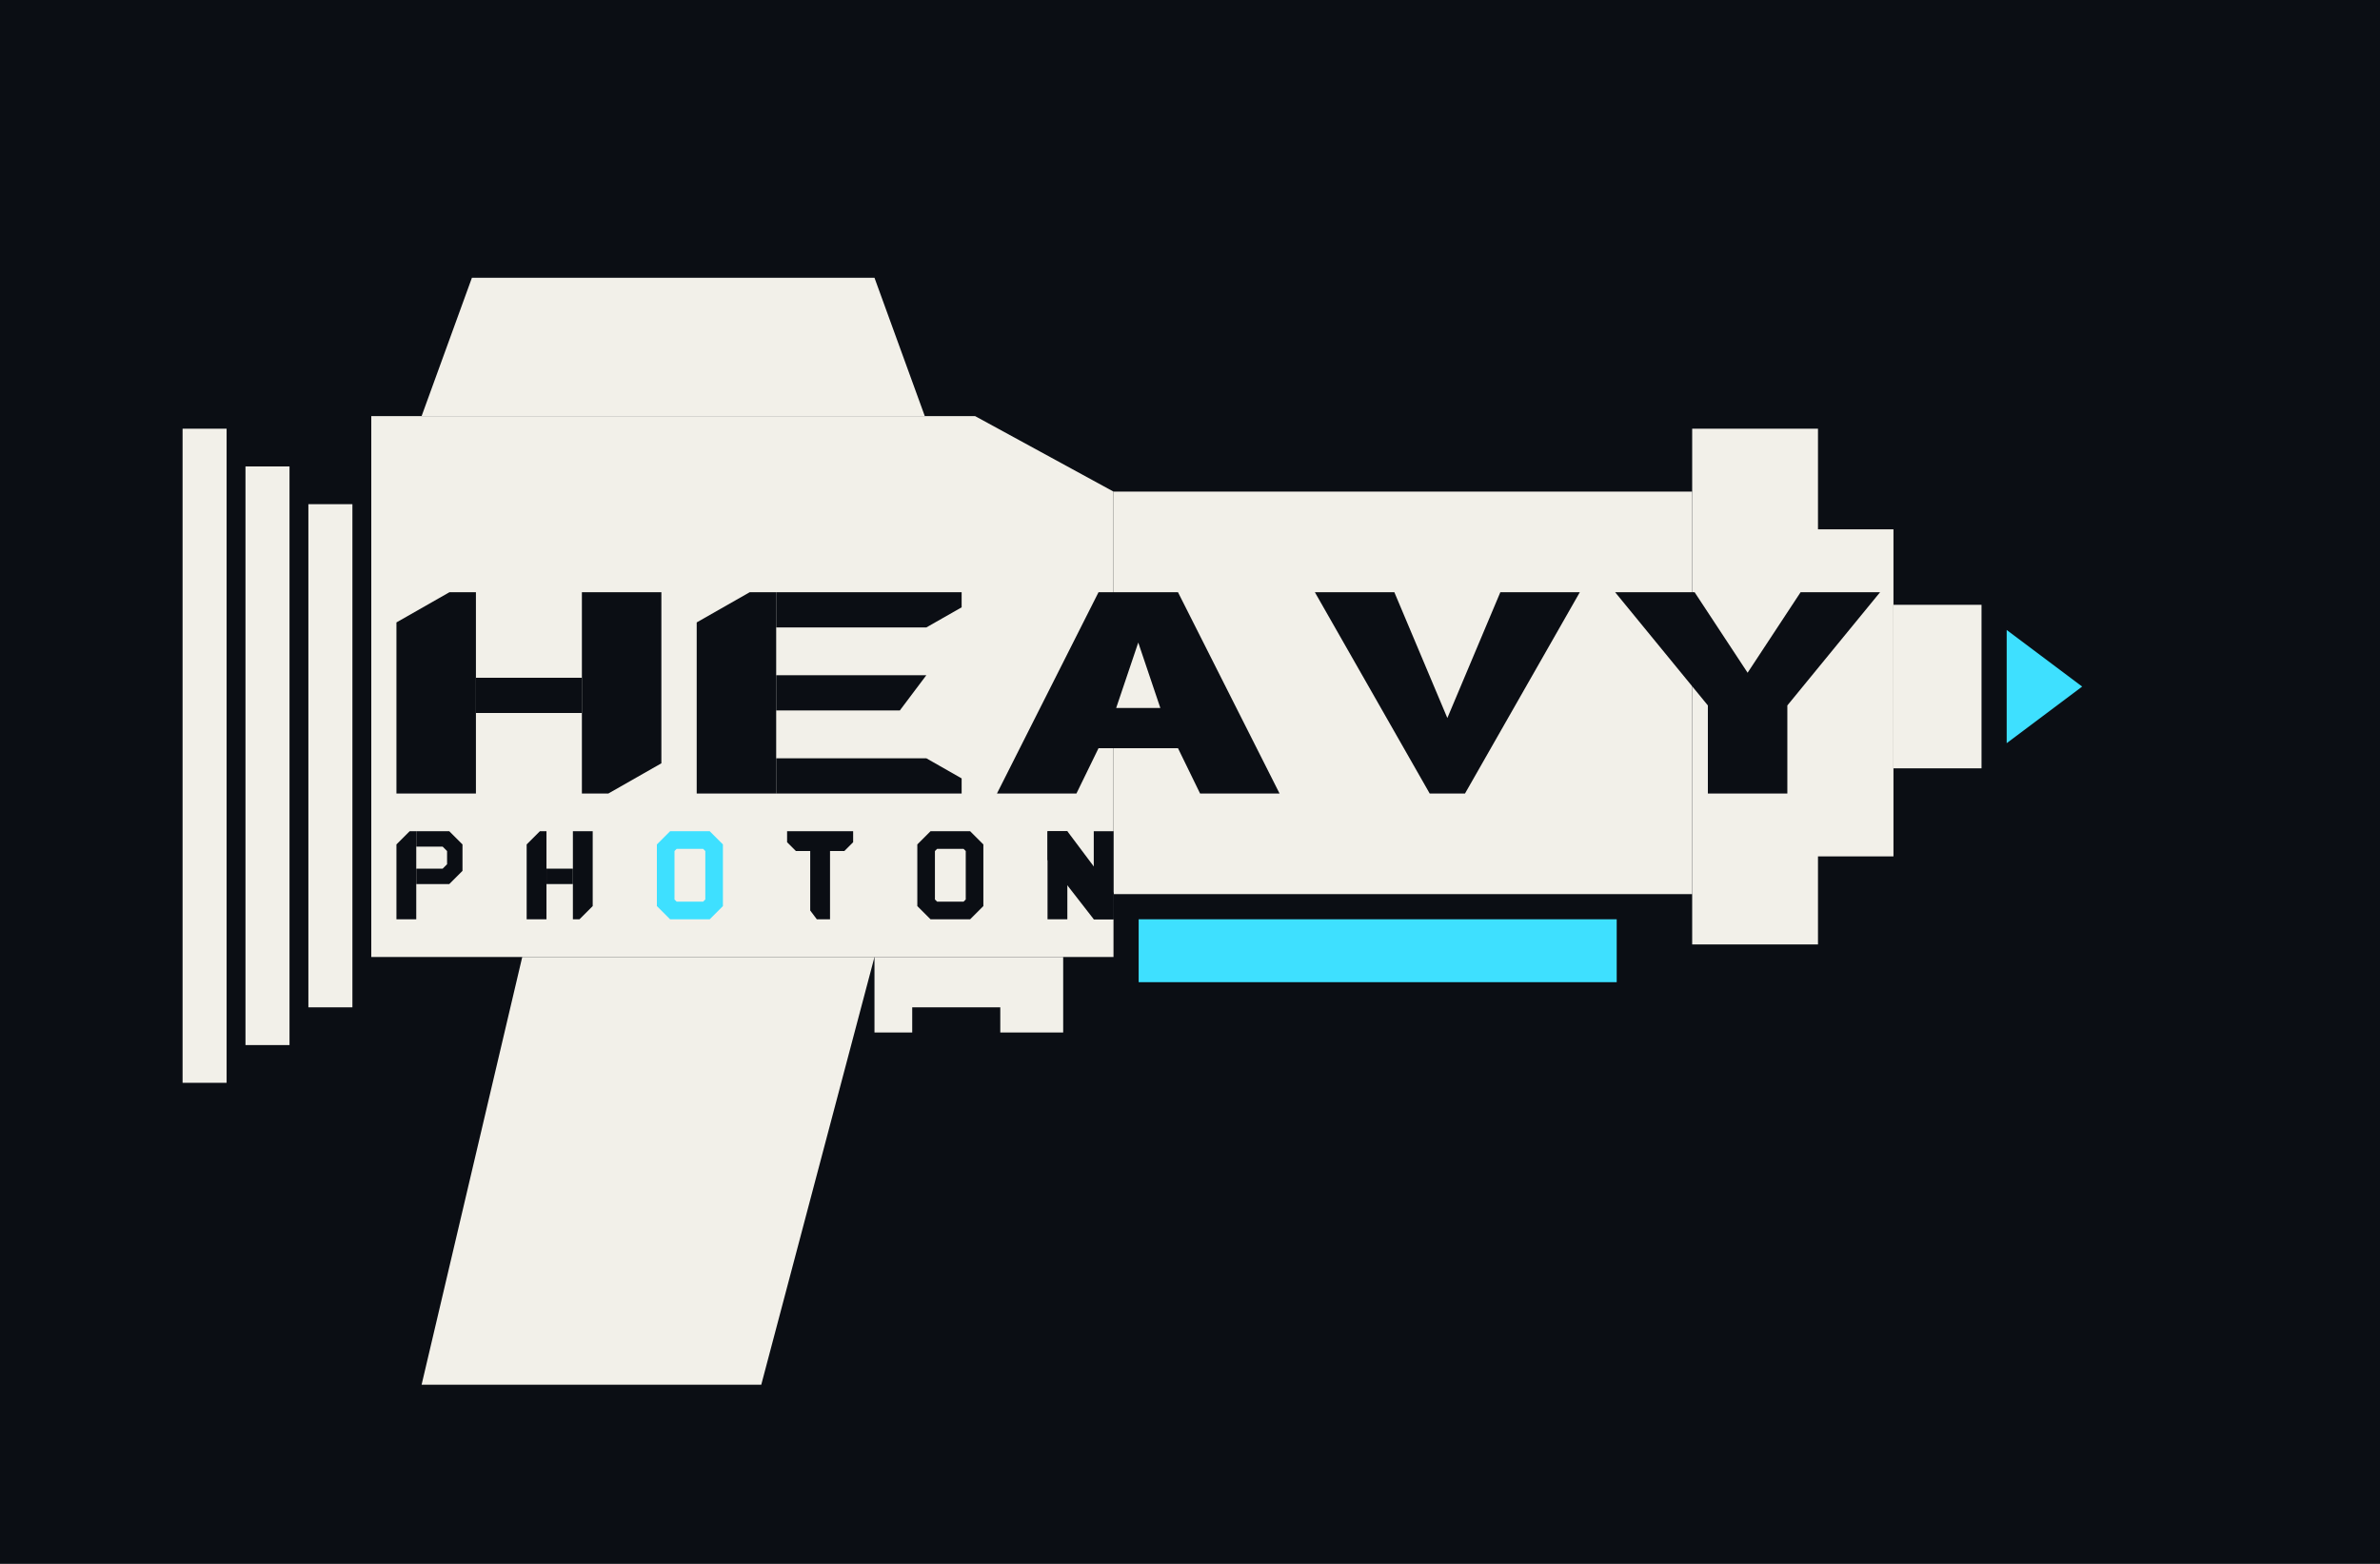
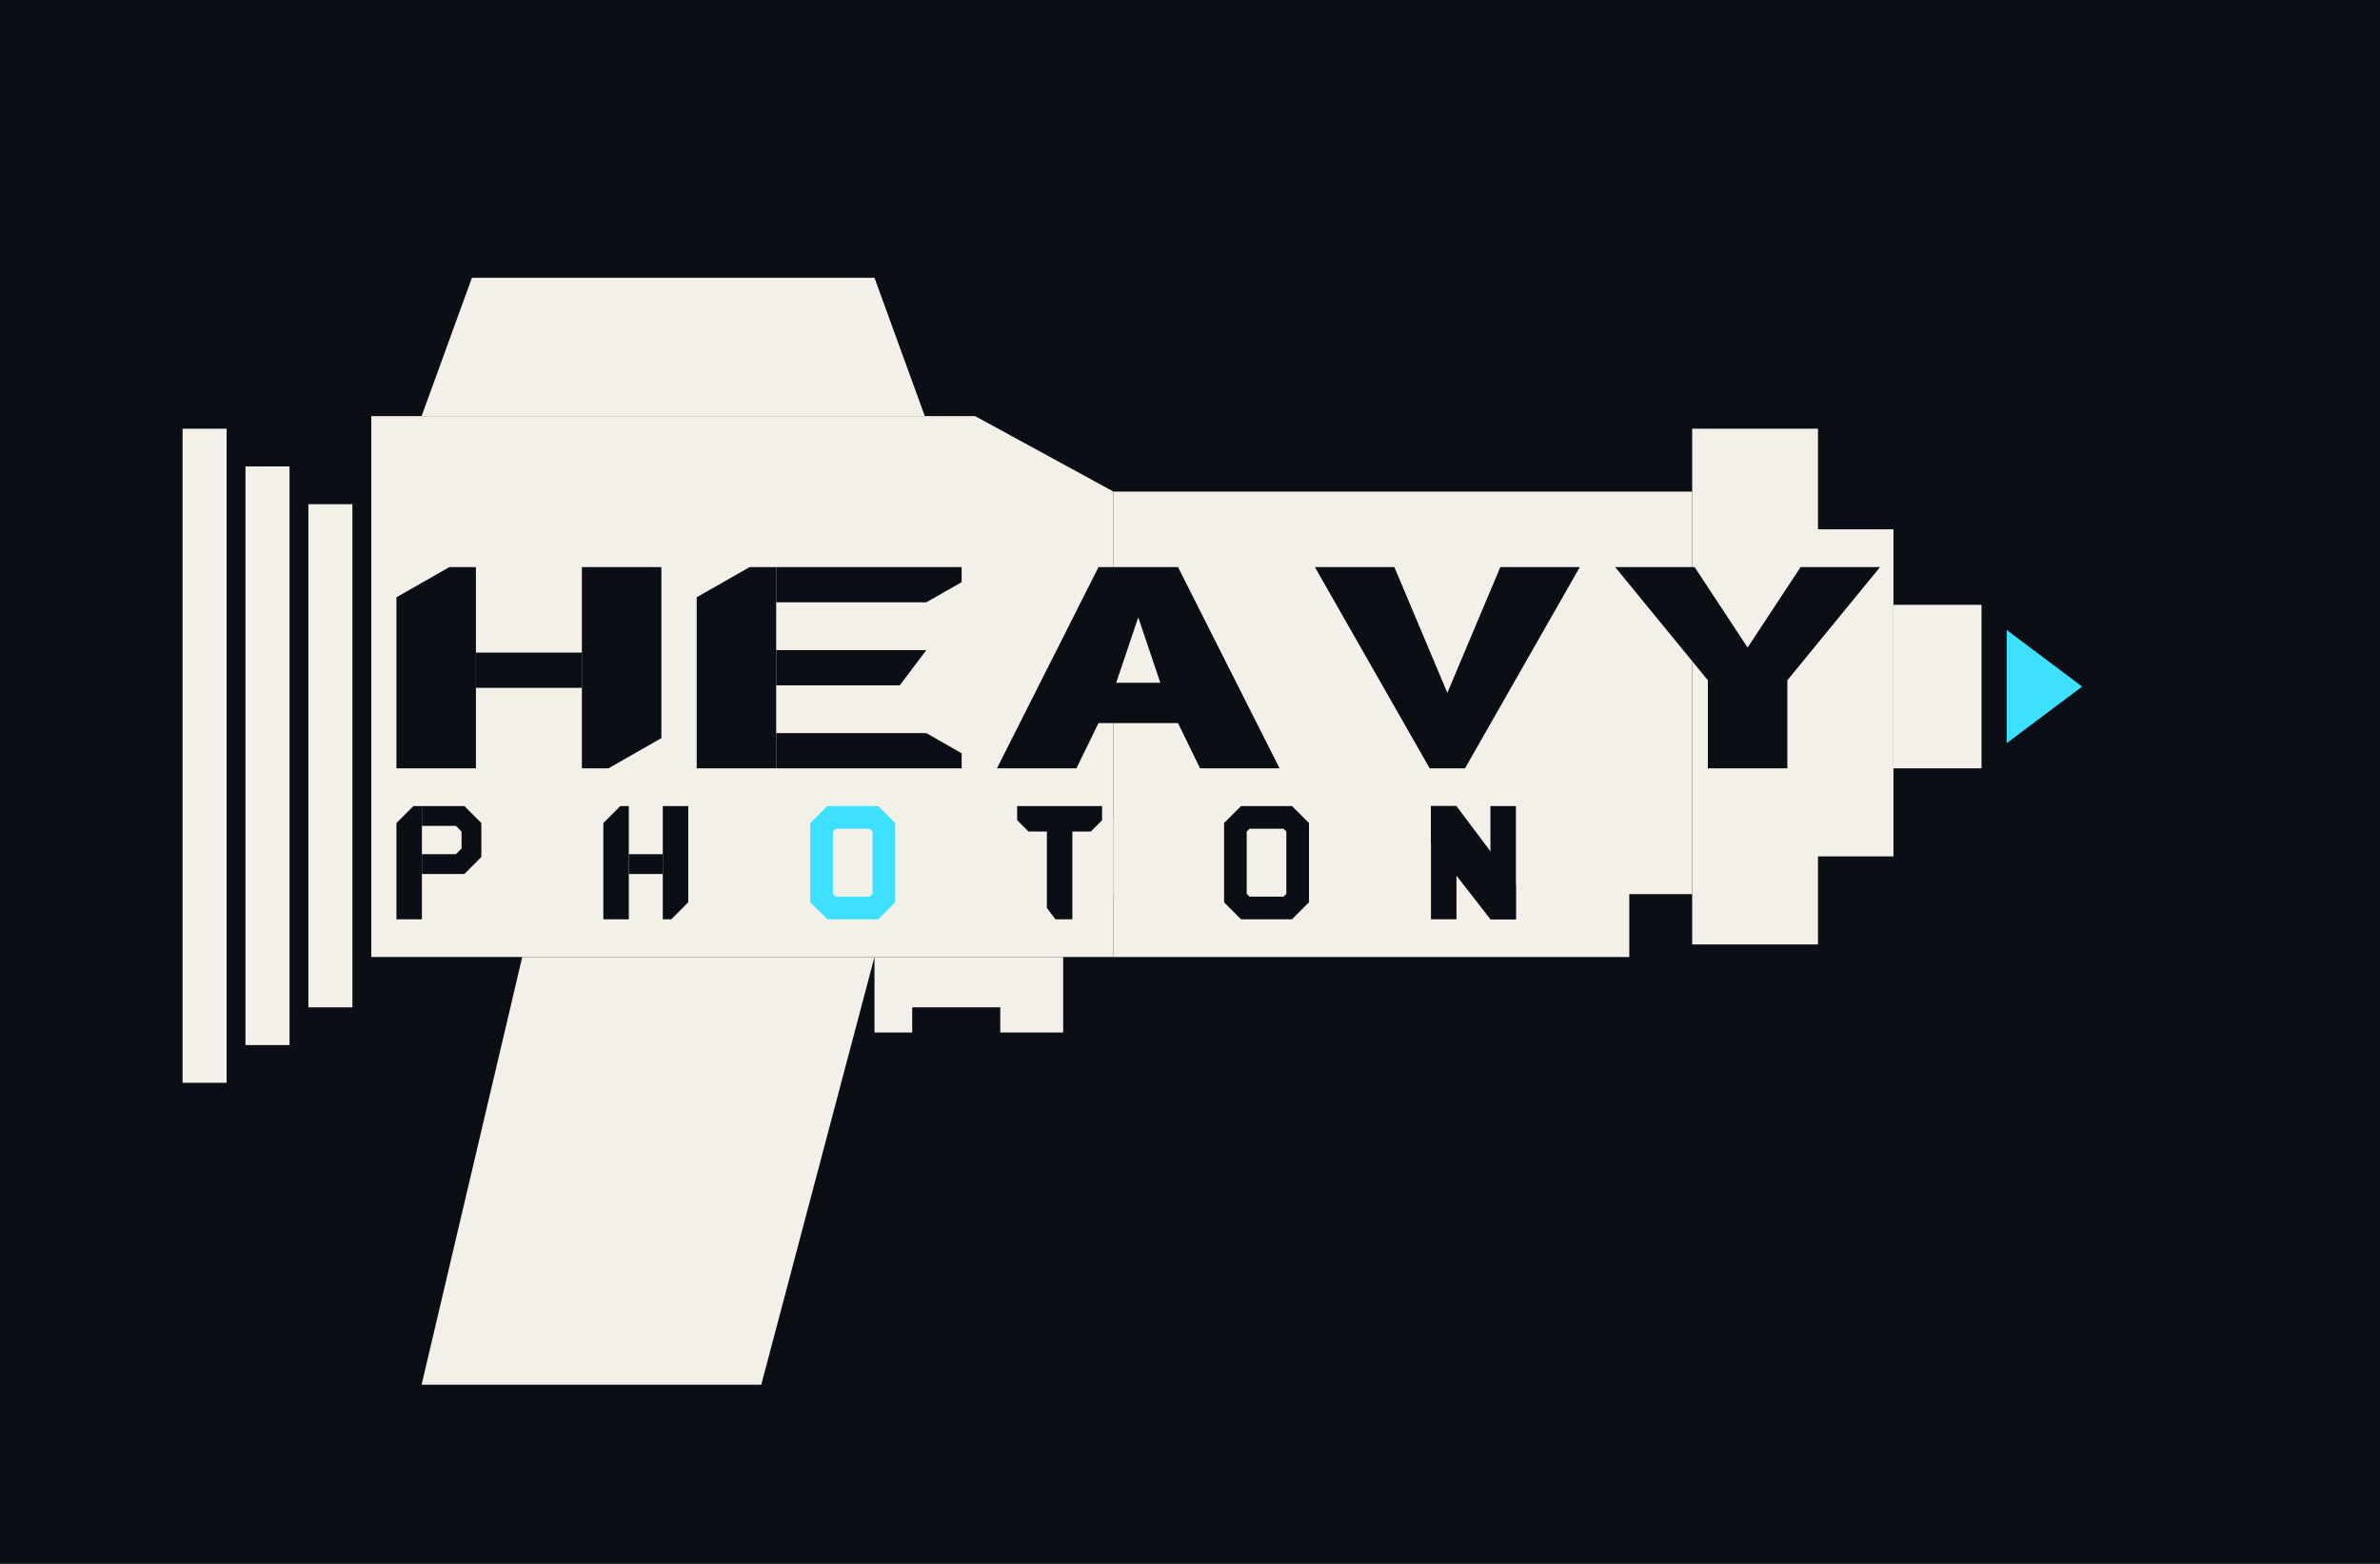
<svg xmlns="http://www.w3.org/2000/svg" viewBox="0 0 700 460" width="700" height="460">
  <rect width="700" height="460" fill="#0B0E14" />
  <g transform="translate(50 4) scale(1.85)">
    <g fill="#F2F0E9">
      <rect x="2" y="66" width="7" height="104" />
      <rect x="12" y="72" width="7" height="92" />
      <rect x="22" y="78" width="7" height="80" />
+       <path d="M150,128 L232,128 L232,150 L150,150 Z" />
      <path d="M32,64 L128,64 L150,76 L150,150 L32,150 Z" />
      <path d="M56,150 L112,150 L94,218 L40,218 Z" />
      <rect x="112" y="150" width="30" height="12" />
      <path d="M48,42 L112,42 L120,64 L40,64 Z" />
      <path d="M150,76 L242,76 L242,140 L150,140 Z" />
      <path d="M242,66 L262,66 L262,82 L274,82 L274,134 L262,134 L262,148 L242,148 Z" />
      <rect x="274" y="94" width="14" height="26" />
    </g>
-     <g fill="#3EE0FF">
-       <rect x="154" y="144" width="76" height="10" />
-     </g>
+     <g fill="#3EE0FF" />
    <rect x="118" y="158" width="14" height="8" fill="#0B0E14" />
-     <g fill="#0B0E14" transform="translate(36 92) scale(0.702 0.4)">
+     <g fill="#0B0E14" transform="translate(36 88) scale(0.702 0.4)">
      <g transform="translate(0.0 0)">
        <rect x="18" y="34" width="24" height="14" />
        <polygon points="0,12 12,0 18,0 18,80 0,80" />
        <polygon points="42,0 60,0 60,68 48,80 42,80" />
      </g>
      <g transform="translate(68.0 0)">
        <polygon points="0,12 12,0 18,0 18,80 0,80" />
        <polygon points="18,0 60,0 60,6 52,14 18,14" />
        <polygon points="18,33 52,33 46,47 18,47" />
        <polygon points="18,66 52,66 60,74 60,80 18,80" />
      </g>
      <g transform="translate(136.0 0)">
        <path fill-rule="evenodd" transform="translate(0 0)" d="M23,0 L41,0 L64,80 L46,80 L41,62 L23,62 L18,80 L0,80 Z M32,20 L37,46 L27,46 Z" />
      </g>
      <g transform="translate(208.0 0)">
        <polygon points="0,0 18,0 30,50 42,0 60,0 34,80 26,80" />
      </g>
      <g transform="translate(276.0 0)">
        <polygon points="0,0 18,0 30,32 42,0 60,0 39,45 39,80 21,80 21,45" />
      </g>
    </g>
-     <g fill="#0B0E14" transform="translate(36 130) scale(0.175)">
+     <g fill="#0B0E14" transform="translate(36 126) scale(0.225)">
      <g transform="translate(0.0 0)">
        <path fill-rule="evenodd" transform="translate(0 0)" d="M18,0 L48,0 L60,12 L60,36 L48,48 L18,48 L18,34 L42,34 L46,30 L46,18 L42,14 L18,14 Z" />
        <polygon points="0,12 12,0 18,0 18,80 0,80" />
      </g>
-       <g transform="translate(118.3 0)">
+       <g transform="translate(146.2 0)">
        <rect x="18" y="34" width="24" height="14" />
        <polygon points="0,12 12,0 18,0 18,80 0,80" />
        <polygon points="42,0 60,0 60,68 48,80 42,80" />
      </g>
-       <g transform="translate(236.6 0)" fill="#3EE0FF">
+       <g transform="translate(292.4 0)" fill="#3EE0FF">
        <path fill-rule="evenodd" transform="translate(0 0)" d="M12,0 L48,0 L60,12 L60,68 L48,80 L12,80 L0,68 L0,12 Z M18,16 L42,16 L44,18 L44,62 L42,64 L18,64 L16,62 L16,18 Z" />
      </g>
-       <g transform="translate(354.9 0)">
+       <g transform="translate(438.6 0)">
        <polygon points="0,0 60,0 60,10 52,18 8,18 0,10" />
        <polygon points="21,14 39,14 39,80 27,80 21,72" />
      </g>
-       <g transform="translate(473.2 0)">
+       <g transform="translate(584.8 0)">
        <path fill-rule="evenodd" transform="translate(0 0)" d="M12,0 L48,0 L60,12 L60,68 L48,80 L12,80 L0,68 L0,12 Z M18,16 L42,16 L44,18 L44,62 L42,64 L18,64 L16,62 L16,18 Z" />
      </g>
-       <g transform="translate(591.5 0)">
+       <g transform="translate(731.0 0)">
        <rect x="0" y="0" width="18" height="80" />
        <rect x="42" y="0" width="18" height="80" />
        <polygon points="0,0 18,0 60,56 60,80 42,80 0,26" />
      </g>
    </g>
    <path d="M292,98 L304,107 L292,116 Z" fill="#3EE0FF" />
  </g>
</svg>
